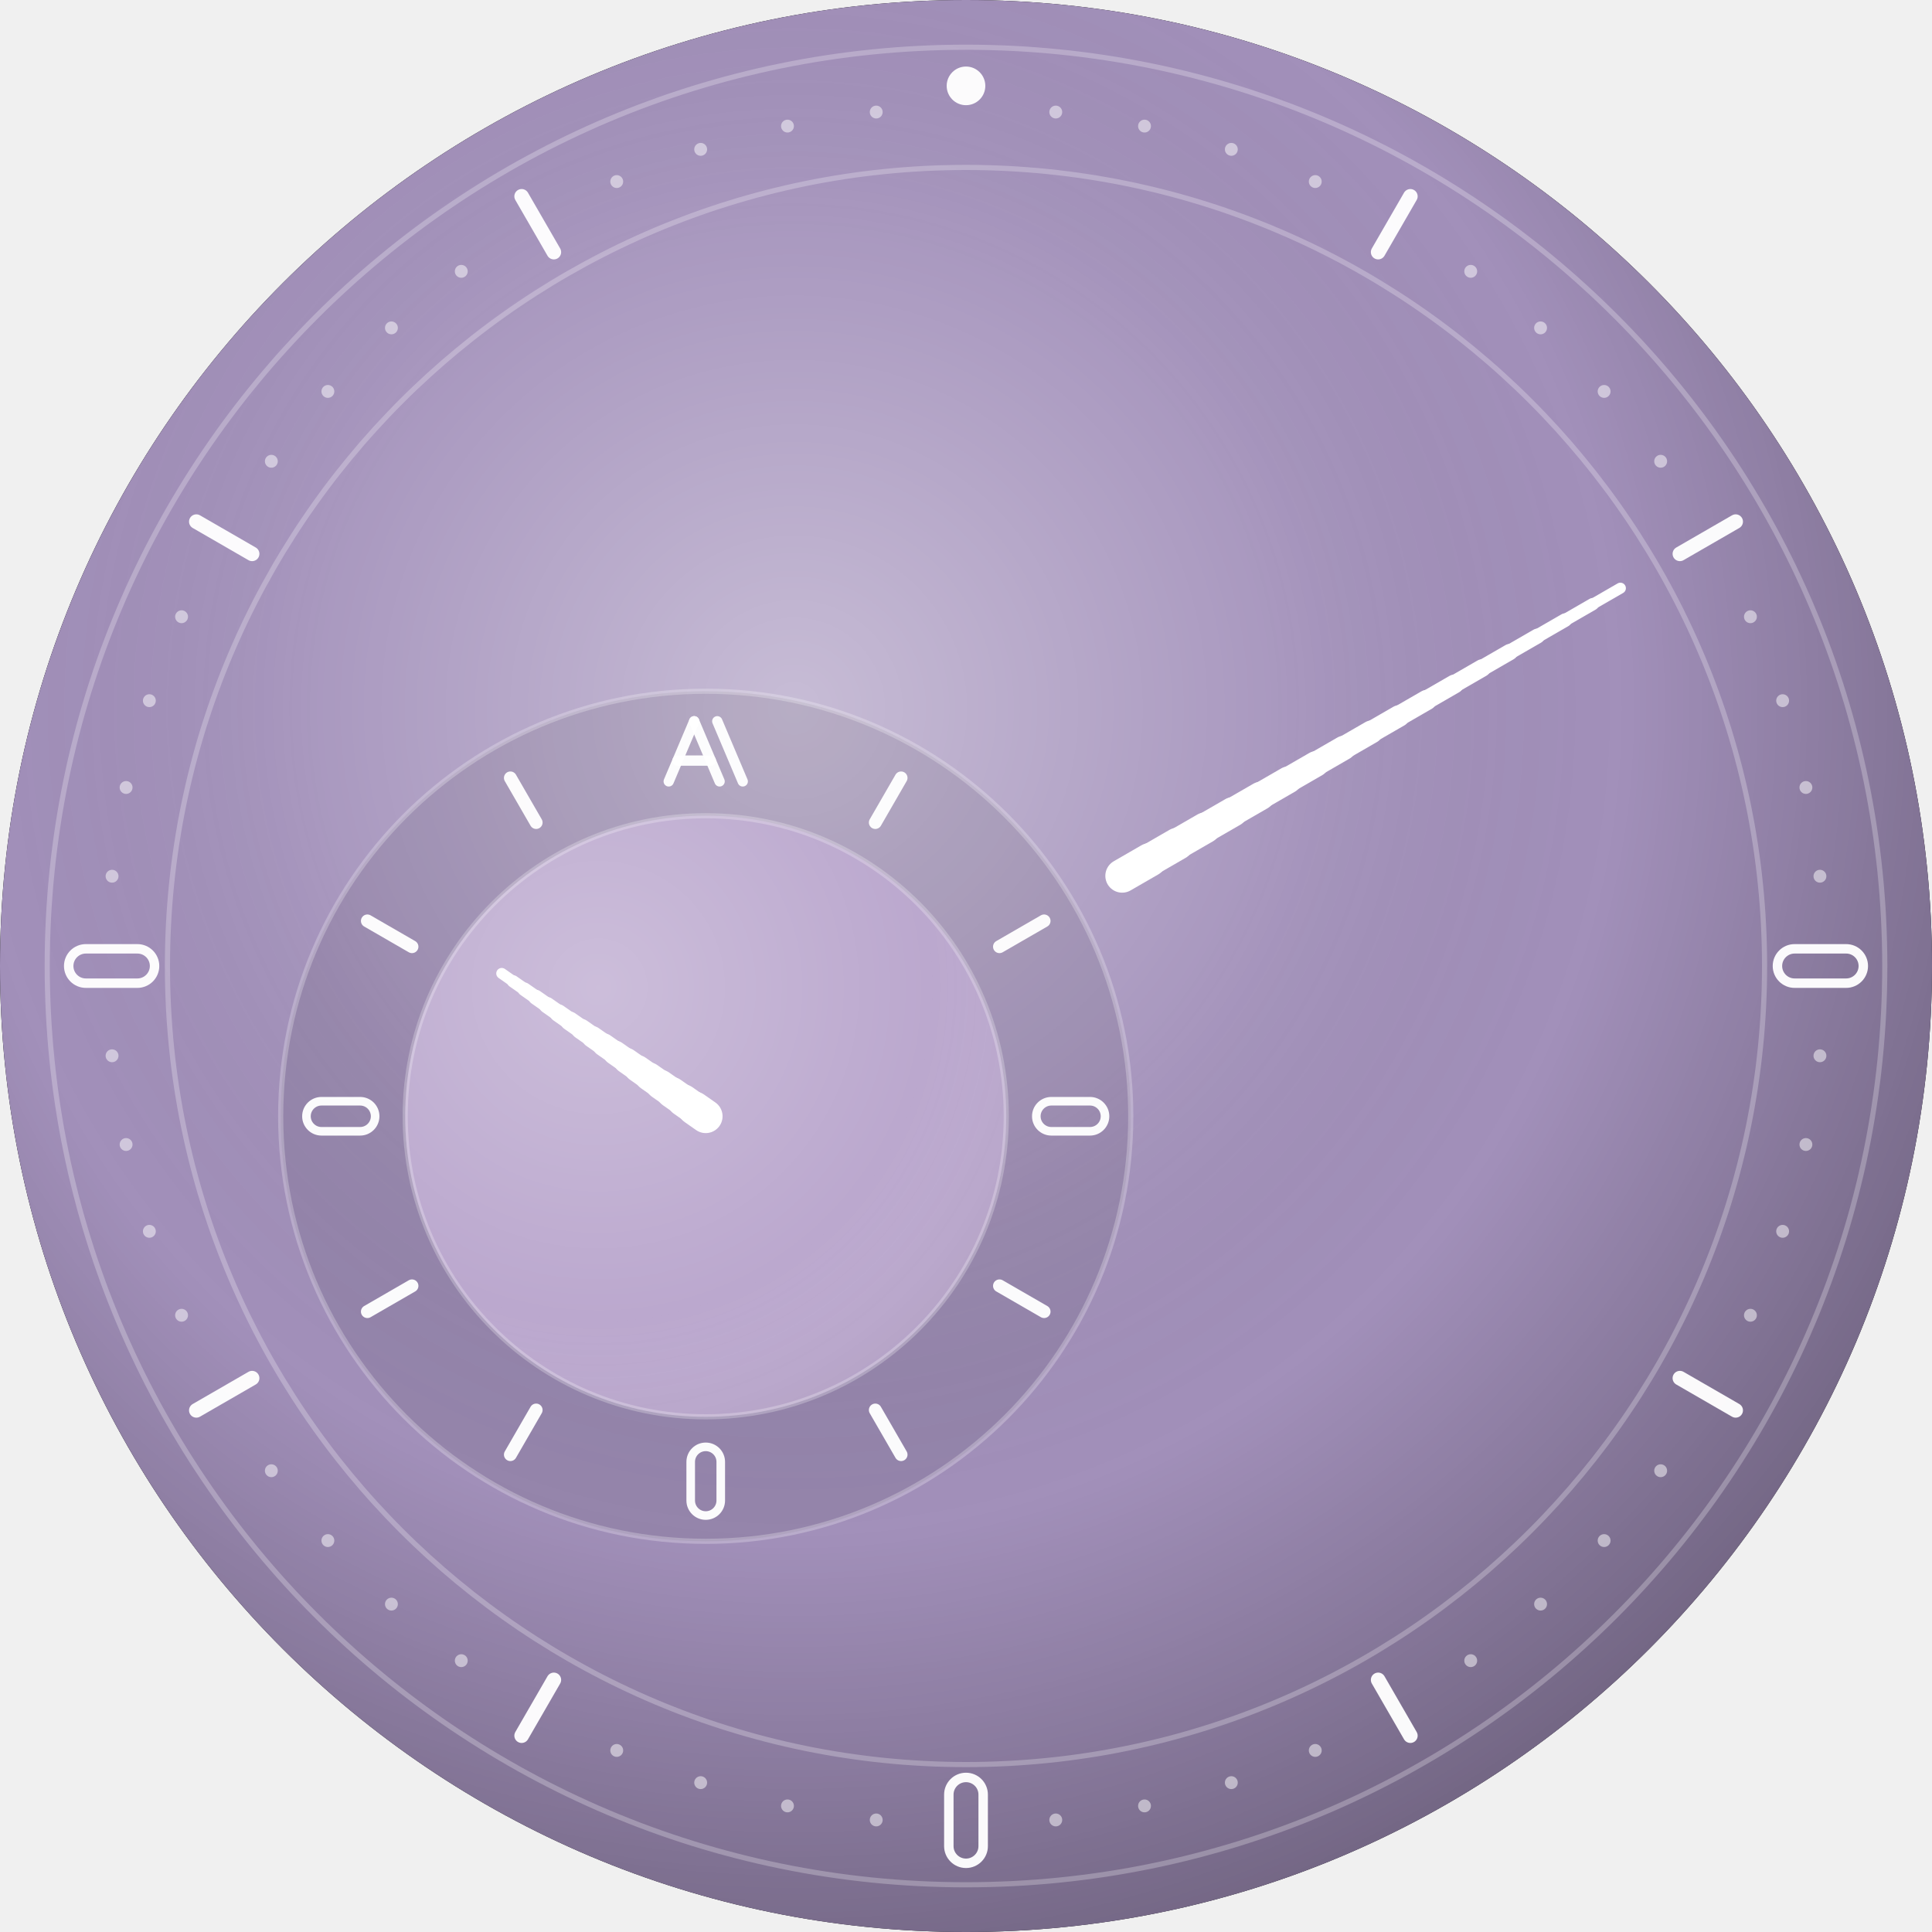
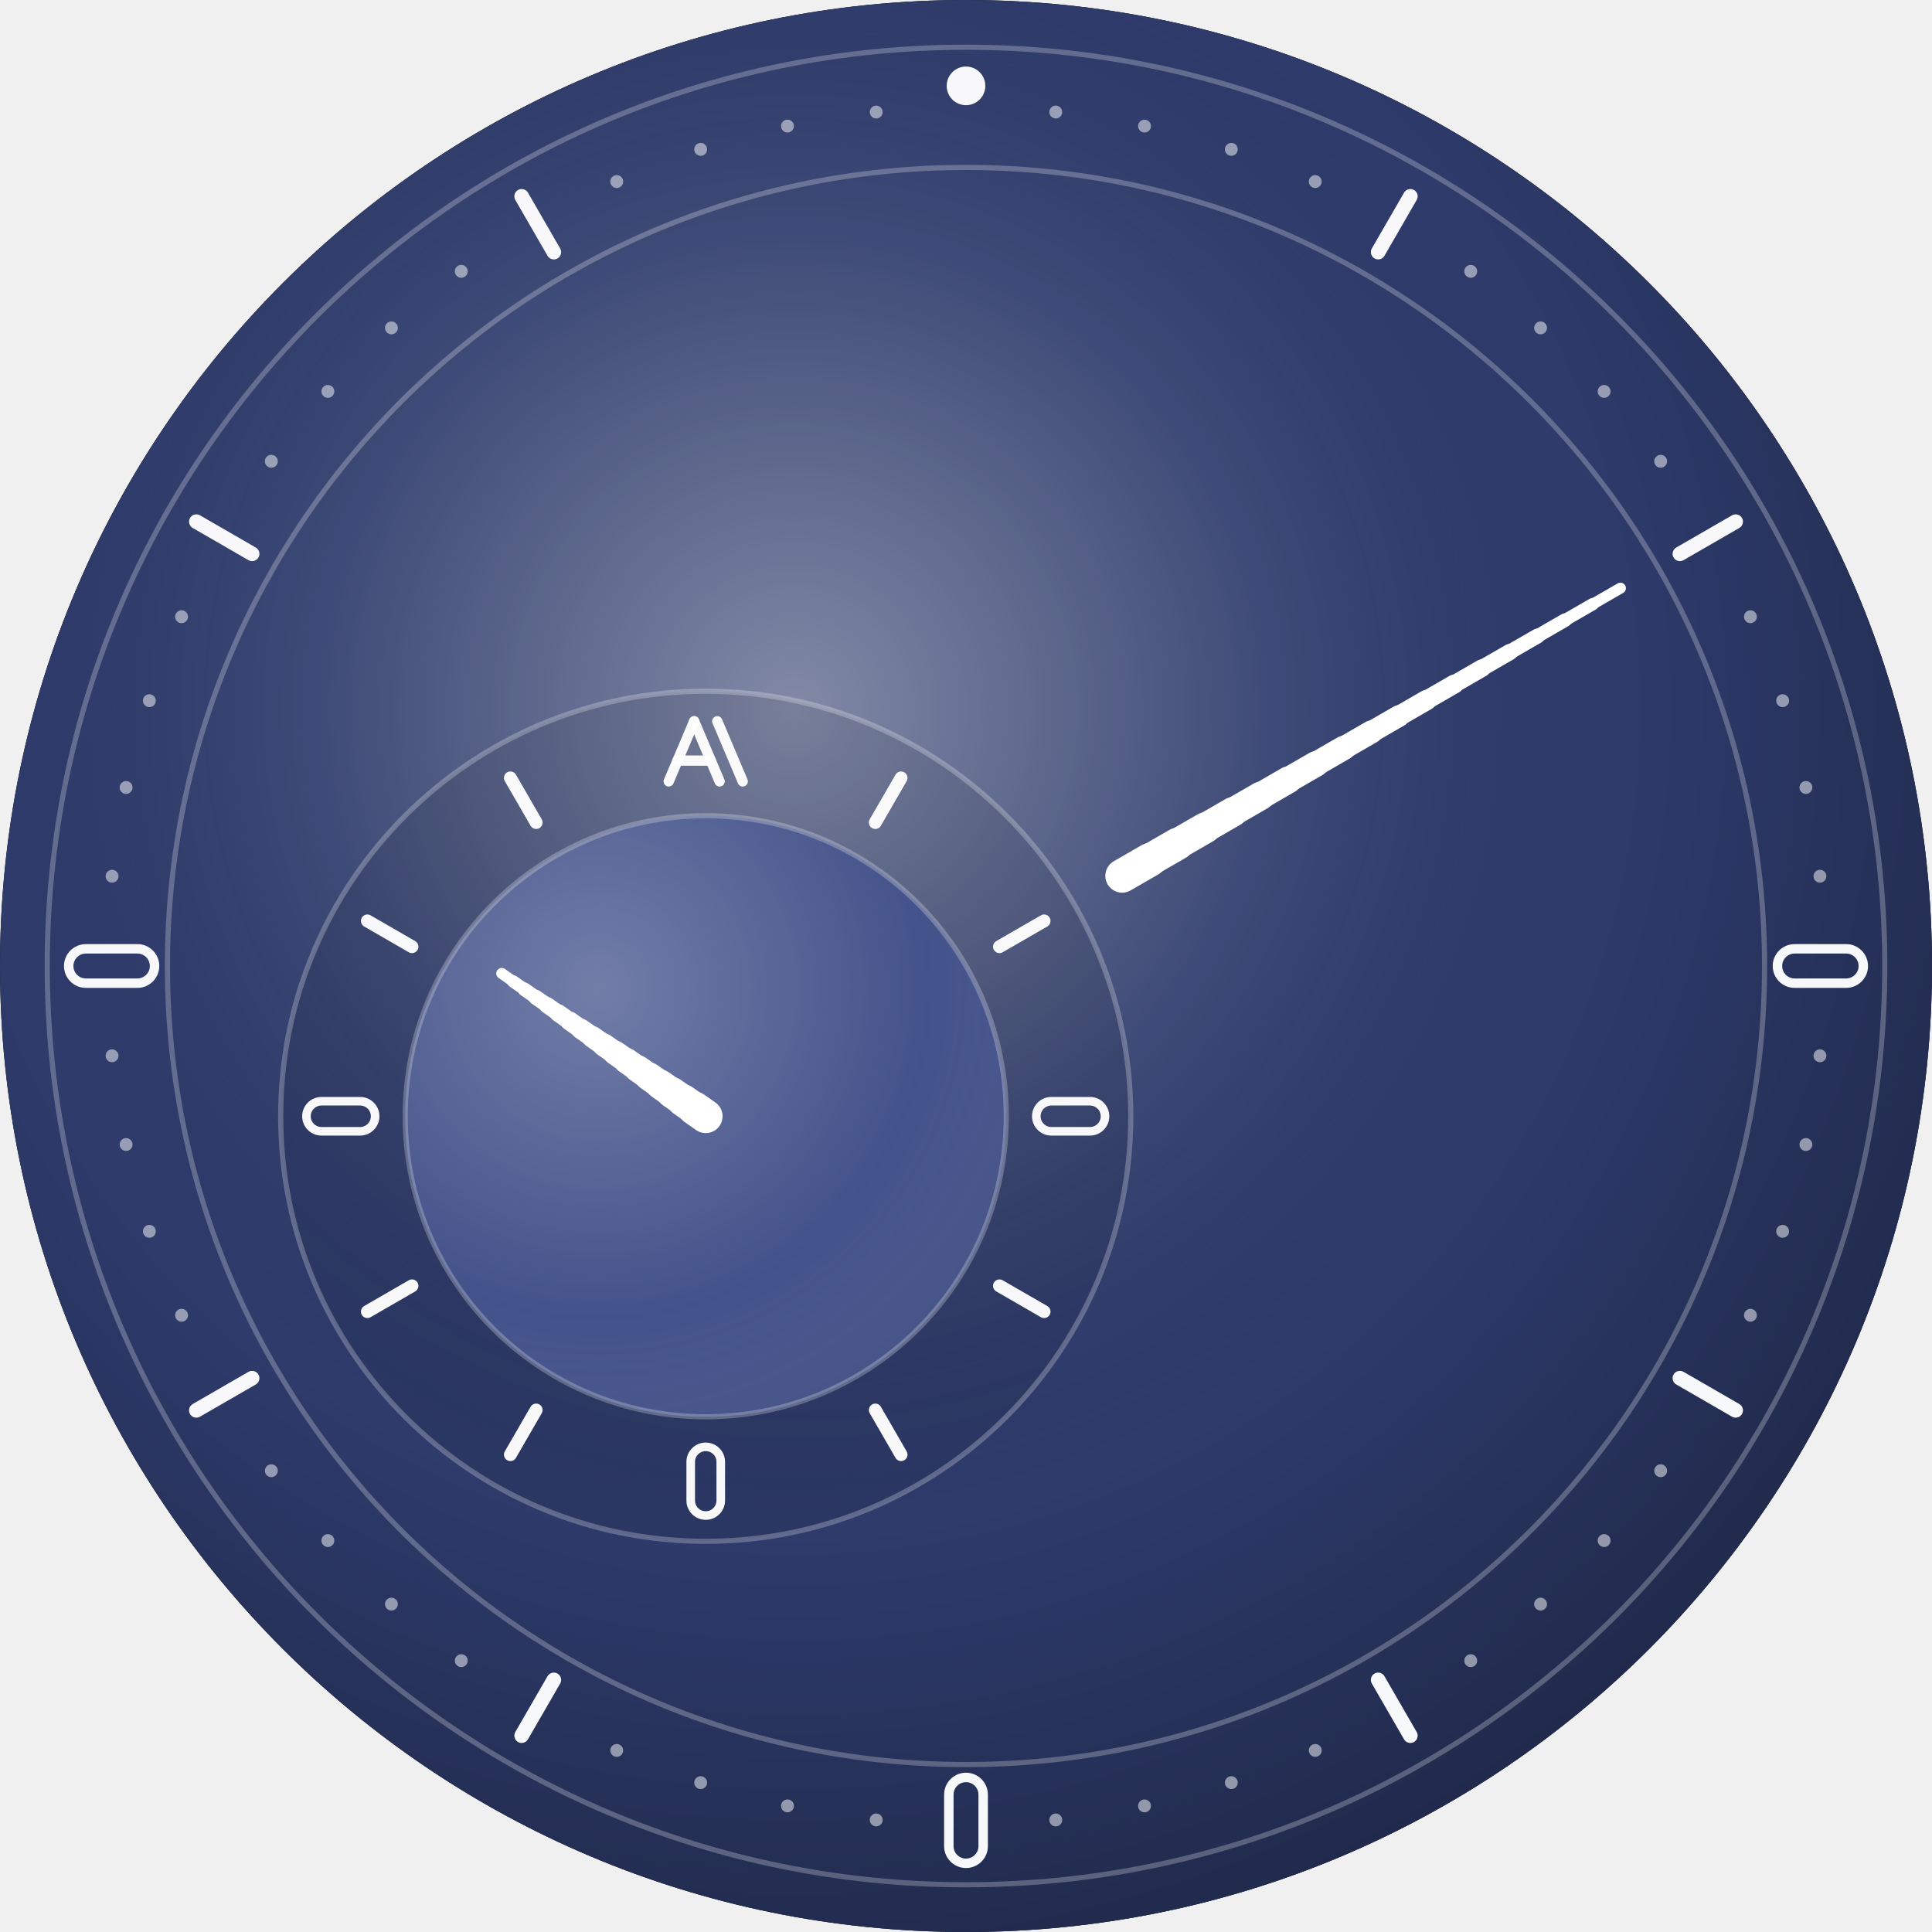
<svg xmlns="http://www.w3.org/2000/svg" viewBox="0 0 450 450" width="450" height="450">
  <defs>
-     <radialGradient id="g-dusk" gradientUnits="userSpaceOnUse" cx="185" cy="165" r="320">
+     <radialGradient id="g-classic-midnight" gradientUnits="userSpaceOnUse" cx="185" cy="165" r="320">
      <stop offset="0" stop-color="#FFFFFF" stop-opacity="0.400" />
      <stop offset="0.35" stop-color="#FFFFFF" stop-opacity="0.078" />
      <stop offset="0.6" stop-color="#000000" stop-opacity="0.000" />
      <stop offset="1" stop-color="#000000" stop-opacity="0.349" />
    </radialGradient>
-     <radialGradient id="s-dusk" gradientUnits="userSpaceOnUse" cx="75" cy="70" r="140">
+     <radialGradient id="s-classic-midnight" gradientUnits="userSpaceOnUse" cx="75" cy="70" r="140">
      <stop offset="0" stop-color="#FFFFFF" stop-opacity="0.251" />
      <stop offset="0.55" stop-color="#FFFFFF" stop-opacity="0.000" />
      <stop offset="1" stop-color="#000000" stop-opacity="0.149" />
    </radialGradient>
-     <clipPath id="c-dusk">
+     <clipPath id="c-classic-midnight">
      <circle cx="225.0" cy="225.0" r="225.0" />
    </clipPath>
  </defs>
-   <g clip-path="url(#c-dusk)">
+   <g clip-path="url(#c-classic-midnight)">
    <rect width="450" height="450" fill="#000" />
-     <circle cx="225.0" cy="225.0" r="225.0" fill="#A290BA" />
-     <circle cx="225.0" cy="225.0" r="225.0" fill="url(#g-dusk)" />
-     <circle cx="225.0" cy="225.0" r="214" fill="none" stroke="#fff" stroke-opacity="0.25" stroke-width="1.2" />
-     <circle cx="225.0" cy="225.0" r="186" fill="none" stroke="#fff" stroke-opacity="0.25" stroke-width="1.2" />
+     <circle cx="225" cy="225" r="225" fill="#2E3B6B" fill-opacity="1.000" />
+     <circle cx="225" cy="225" r="225" fill="url(#g-classic-midnight)" />
+     <circle cx="225.0" cy="225.0" r="214" fill="none" stroke="#FFFFFF" stroke-opacity="0.251" stroke-width="1.2" />
+     <circle cx="225.0" cy="225.0" r="186" fill="none" stroke="#FFFFFF" stroke-opacity="0.251" stroke-width="1.2" />
    <circle cx="225" cy="20" r="4.5" fill="#FFFFFF" fill-opacity="0.961" />
    <circle cx="245.91" cy="26.1" r="1.5" fill="#FFFFFF" fill-opacity="0.502" />
    <circle cx="266.58" cy="29.37" r="1.5" fill="#FFFFFF" fill-opacity="0.502" />
    <circle cx="286.8" cy="34.79" r="1.5" fill="#FFFFFF" fill-opacity="0.502" />
    <circle cx="306.35" cy="42.29" r="1.5" fill="#FFFFFF" fill-opacity="0.502" />
    <line x1="321" y1="58.72" x2="328.5" y2="45.73" stroke="#FFFFFF" stroke-opacity="0.961" stroke-width="3.4" stroke-linecap="round" />
    <circle cx="342.56" cy="63.2" r="1.5" fill="#FFFFFF" fill-opacity="0.502" />
    <circle cx="358.83" cy="76.37" r="1.5" fill="#FFFFFF" fill-opacity="0.502" />
    <circle cx="373.63" cy="91.17" r="1.5" fill="#FFFFFF" fill-opacity="0.502" />
    <circle cx="386.8" cy="107.44" r="1.5" fill="#FFFFFF" fill-opacity="0.502" />
    <line x1="391.28" y1="129" x2="404.27" y2="121.5" stroke="#FFFFFF" stroke-opacity="0.961" stroke-width="3.4" stroke-linecap="round" />
    <circle cx="407.71" cy="143.65" r="1.5" fill="#FFFFFF" fill-opacity="0.502" />
    <circle cx="415.21" cy="163.2" r="1.5" fill="#FFFFFF" fill-opacity="0.502" />
    <circle cx="420.63" cy="183.42" r="1.5" fill="#FFFFFF" fill-opacity="0.502" />
    <circle cx="423.9" cy="204.09" r="1.5" fill="#FFFFFF" fill-opacity="0.502" />
    <rect x="221" y="16" width="8" height="20" rx="4.0" fill="none" stroke="#FFFFFF" stroke-opacity="0.961" stroke-width="2.2" transform="rotate(90 225 225)" />
    <circle cx="423.9" cy="245.91" r="1.5" fill="#FFFFFF" fill-opacity="0.502" />
    <circle cx="420.63" cy="266.58" r="1.5" fill="#FFFFFF" fill-opacity="0.502" />
    <circle cx="415.21" cy="286.8" r="1.5" fill="#FFFFFF" fill-opacity="0.502" />
    <circle cx="407.71" cy="306.35" r="1.5" fill="#FFFFFF" fill-opacity="0.502" />
    <line x1="391.28" y1="321" x2="404.27" y2="328.5" stroke="#FFFFFF" stroke-opacity="0.961" stroke-width="3.4" stroke-linecap="round" />
    <circle cx="386.8" cy="342.56" r="1.5" fill="#FFFFFF" fill-opacity="0.502" />
    <circle cx="373.63" cy="358.83" r="1.5" fill="#FFFFFF" fill-opacity="0.502" />
    <circle cx="358.83" cy="373.63" r="1.5" fill="#FFFFFF" fill-opacity="0.502" />
    <circle cx="342.56" cy="386.8" r="1.5" fill="#FFFFFF" fill-opacity="0.502" />
    <line x1="321" y1="391.28" x2="328.5" y2="404.27" stroke="#FFFFFF" stroke-opacity="0.961" stroke-width="3.4" stroke-linecap="round" />
    <circle cx="306.35" cy="407.71" r="1.5" fill="#FFFFFF" fill-opacity="0.502" />
    <circle cx="286.8" cy="415.21" r="1.5" fill="#FFFFFF" fill-opacity="0.502" />
    <circle cx="266.58" cy="420.63" r="1.5" fill="#FFFFFF" fill-opacity="0.502" />
    <circle cx="245.91" cy="423.9" r="1.5" fill="#FFFFFF" fill-opacity="0.502" />
    <rect x="221" y="16" width="8" height="20" rx="4.0" fill="none" stroke="#FFFFFF" stroke-opacity="0.961" stroke-width="2.2" transform="rotate(180 225 225)" />
    <circle cx="204.09" cy="423.9" r="1.5" fill="#FFFFFF" fill-opacity="0.502" />
    <circle cx="183.42" cy="420.63" r="1.5" fill="#FFFFFF" fill-opacity="0.502" />
    <circle cx="163.2" cy="415.21" r="1.5" fill="#FFFFFF" fill-opacity="0.502" />
    <circle cx="143.65" cy="407.71" r="1.5" fill="#FFFFFF" fill-opacity="0.502" />
    <line x1="129" y1="391.28" x2="121.5" y2="404.27" stroke="#FFFFFF" stroke-opacity="0.961" stroke-width="3.4" stroke-linecap="round" />
    <circle cx="107.44" cy="386.8" r="1.5" fill="#FFFFFF" fill-opacity="0.502" />
    <circle cx="91.17" cy="373.63" r="1.5" fill="#FFFFFF" fill-opacity="0.502" />
    <circle cx="76.37" cy="358.83" r="1.5" fill="#FFFFFF" fill-opacity="0.502" />
    <circle cx="63.2" cy="342.56" r="1.5" fill="#FFFFFF" fill-opacity="0.502" />
    <line x1="58.72" y1="321" x2="45.73" y2="328.5" stroke="#FFFFFF" stroke-opacity="0.961" stroke-width="3.4" stroke-linecap="round" />
    <circle cx="42.29" cy="306.35" r="1.5" fill="#FFFFFF" fill-opacity="0.502" />
    <circle cx="34.79" cy="286.8" r="1.5" fill="#FFFFFF" fill-opacity="0.502" />
    <circle cx="29.37" cy="266.58" r="1.5" fill="#FFFFFF" fill-opacity="0.502" />
    <circle cx="26.1" cy="245.91" r="1.5" fill="#FFFFFF" fill-opacity="0.502" />
    <rect x="221" y="16" width="8" height="20" rx="4.0" fill="none" stroke="#FFFFFF" stroke-opacity="0.961" stroke-width="2.2" transform="rotate(270 225 225)" />
    <circle cx="26.1" cy="204.09" r="1.5" fill="#FFFFFF" fill-opacity="0.502" />
    <circle cx="29.37" cy="183.42" r="1.5" fill="#FFFFFF" fill-opacity="0.502" />
    <circle cx="34.79" cy="163.2" r="1.5" fill="#FFFFFF" fill-opacity="0.502" />
    <circle cx="42.29" cy="143.65" r="1.5" fill="#FFFFFF" fill-opacity="0.502" />
    <line x1="58.72" y1="129" x2="45.73" y2="121.5" stroke="#FFFFFF" stroke-opacity="0.961" stroke-width="3.4" stroke-linecap="round" />
    <circle cx="63.2" cy="107.44" r="1.5" fill="#FFFFFF" fill-opacity="0.502" />
    <circle cx="76.37" cy="91.17" r="1.5" fill="#FFFFFF" fill-opacity="0.502" />
    <circle cx="91.17" cy="76.37" r="1.5" fill="#FFFFFF" fill-opacity="0.502" />
    <circle cx="107.44" cy="63.2" r="1.5" fill="#FFFFFF" fill-opacity="0.502" />
    <line x1="129" y1="58.72" x2="121.5" y2="45.73" stroke="#FFFFFF" stroke-opacity="0.961" stroke-width="3.4" stroke-linecap="round" />
    <circle cx="143.65" cy="42.29" r="1.5" fill="#FFFFFF" fill-opacity="0.502" />
    <circle cx="163.2" cy="34.79" r="1.5" fill="#FFFFFF" fill-opacity="0.502" />
    <circle cx="183.42" cy="29.37" r="1.5" fill="#FFFFFF" fill-opacity="0.502" />
    <circle cx="204.09" cy="26.1" r="1.5" fill="#FFFFFF" fill-opacity="0.502" />
    <g transform="rotate(60 225.0 225.0)">
-       <g>
-         <line x1="225" y1="183" x2="225" y2="175.56" stroke="#fff" stroke-width="7.84" stroke-linecap="round" />
-         <line x1="225" y1="175.56" x2="225" y2="168.11" stroke="#fff" stroke-width="7.53" stroke-linecap="round" />
-         <line x1="225" y1="168.11" x2="225" y2="160.67" stroke="#fff" stroke-width="7.22" stroke-linecap="round" />
-         <line x1="225" y1="160.67" x2="225" y2="153.22" stroke="#fff" stroke-width="6.91" stroke-linecap="round" />
-         <line x1="225" y1="153.22" x2="225" y2="145.78" stroke="#fff" stroke-width="6.6" stroke-linecap="round" />
-         <line x1="225" y1="145.78" x2="225" y2="138.33" stroke="#fff" stroke-width="6.29" stroke-linecap="round" />
-         <line x1="225" y1="138.33" x2="225" y2="130.89" stroke="#fff" stroke-width="5.98" stroke-linecap="round" />
-         <line x1="225" y1="130.89" x2="225" y2="123.44" stroke="#fff" stroke-width="5.67" stroke-linecap="round" />
-         <line x1="225" y1="123.44" x2="225" y2="116" stroke="#fff" stroke-width="5.36" stroke-linecap="round" />
-         <line x1="225" y1="116" x2="225" y2="108.56" stroke="#fff" stroke-width="5.04" stroke-linecap="round" />
-         <line x1="225" y1="108.56" x2="225" y2="101.11" stroke="#fff" stroke-width="4.73" stroke-linecap="round" />
-         <line x1="225" y1="101.11" x2="225" y2="93.67" stroke="#fff" stroke-width="4.42" stroke-linecap="round" />
-         <line x1="225" y1="93.67" x2="225" y2="86.22" stroke="#fff" stroke-width="4.11" stroke-linecap="round" />
-         <line x1="225" y1="86.22" x2="225" y2="78.78" stroke="#fff" stroke-width="3.8" stroke-linecap="round" />
-         <line x1="225" y1="78.78" x2="225" y2="71.33" stroke="#fff" stroke-width="3.49" stroke-linecap="round" />
-         <line x1="225" y1="71.33" x2="225" y2="63.89" stroke="#fff" stroke-width="3.18" stroke-linecap="round" />
-         <line x1="225" y1="63.89" x2="225" y2="56.44" stroke="#fff" stroke-width="2.87" stroke-linecap="round" />
-         <line x1="225" y1="56.44" x2="225" y2="49" stroke="#fff" stroke-width="2.56" stroke-linecap="round" />
-       </g>
+       <line x1="225" y1="183" x2="225" y2="175.56" stroke="#FFFFFF" stroke-opacity="1.000" stroke-width="7.84" stroke-linecap="round" />
+       <line x1="225" y1="175.56" x2="225" y2="168.11" stroke="#FFFFFF" stroke-opacity="1.000" stroke-width="7.53" stroke-linecap="round" />
+       <line x1="225" y1="168.11" x2="225" y2="160.67" stroke="#FFFFFF" stroke-opacity="1.000" stroke-width="7.22" stroke-linecap="round" />
+       <line x1="225" y1="160.67" x2="225" y2="153.22" stroke="#FFFFFF" stroke-opacity="1.000" stroke-width="6.91" stroke-linecap="round" />
+       <line x1="225" y1="153.22" x2="225" y2="145.78" stroke="#FFFFFF" stroke-opacity="1.000" stroke-width="6.6" stroke-linecap="round" />
+       <line x1="225" y1="145.78" x2="225" y2="138.33" stroke="#FFFFFF" stroke-opacity="1.000" stroke-width="6.29" stroke-linecap="round" />
+       <line x1="225" y1="138.33" x2="225" y2="130.89" stroke="#FFFFFF" stroke-opacity="1.000" stroke-width="5.98" stroke-linecap="round" />
+       <line x1="225" y1="130.89" x2="225" y2="123.44" stroke="#FFFFFF" stroke-opacity="1.000" stroke-width="5.67" stroke-linecap="round" />
+       <line x1="225" y1="123.44" x2="225" y2="116" stroke="#FFFFFF" stroke-opacity="1.000" stroke-width="5.36" stroke-linecap="round" />
+       <line x1="225" y1="116" x2="225" y2="108.56" stroke="#FFFFFF" stroke-opacity="1.000" stroke-width="5.04" stroke-linecap="round" />
+       <line x1="225" y1="108.56" x2="225" y2="101.11" stroke="#FFFFFF" stroke-opacity="1.000" stroke-width="4.73" stroke-linecap="round" />
+       <line x1="225" y1="101.11" x2="225" y2="93.67" stroke="#FFFFFF" stroke-opacity="1.000" stroke-width="4.42" stroke-linecap="round" />
+       <line x1="225" y1="93.67" x2="225" y2="86.22" stroke="#FFFFFF" stroke-opacity="1.000" stroke-width="4.11" stroke-linecap="round" />
+       <line x1="225" y1="86.22" x2="225" y2="78.78" stroke="#FFFFFF" stroke-opacity="1.000" stroke-width="3.8" stroke-linecap="round" />
+       <line x1="225" y1="78.78" x2="225" y2="71.33" stroke="#FFFFFF" stroke-opacity="1.000" stroke-width="3.49" stroke-linecap="round" />
+       <line x1="225" y1="71.33" x2="225" y2="63.89" stroke="#FFFFFF" stroke-opacity="1.000" stroke-width="3.18" stroke-linecap="round" />
+       <line x1="225" y1="63.89" x2="225" y2="56.44" stroke="#FFFFFF" stroke-opacity="1.000" stroke-width="2.87" stroke-linecap="round" />
+       <line x1="225" y1="56.44" x2="225" y2="49" stroke="#FFFFFF" stroke-opacity="1.000" stroke-width="2.56" stroke-linecap="round" />
      <g transform="translate(125 195) rotate(-60 100 100)">
-         <circle cx="100" cy="100" r="99" fill="#000" fill-opacity="0.08" stroke="#fff" stroke-opacity="0.25" stroke-width="1.2" />
-         <circle cx="100" cy="100" r="70" fill="#BBA8CE" />
-         <circle cx="100" cy="100" r="70" fill="url(#s-dusk)" stroke="#fff" stroke-opacity="0.25" stroke-width="1.2" />
-         <line x1="97.31" y1="8" x2="91.38" y2="22" stroke="#FFFFFF" stroke-opacity="0.961" stroke-width="2.4" stroke-linecap="round" />
-         <line x1="97.31" y1="8" x2="103.23" y2="22" stroke="#FFFFFF" stroke-opacity="0.961" stroke-width="2.4" stroke-linecap="round" />
-         <line x1="93.43" y1="17.15" x2="101.18" y2="17.15" stroke="#FFFFFF" stroke-opacity="0.961" stroke-width="2.4" stroke-linecap="round" />
-         <line x1="102.69" y1="8" x2="108.62" y2="22" stroke="#FFFFFF" stroke-opacity="0.961" stroke-width="2.4" stroke-linecap="round" />
+         <circle cx="100" cy="100" r="99" fill="#000000" fill-opacity="0.078" stroke="#FFFFFF" stroke-opacity="0.251" stroke-width="1.2" />
+         <circle cx="100" cy="100" r="70" fill="#43528A" fill-opacity="1.000" />
+         <circle cx="100" cy="100" r="70" fill="url(#s-classic-midnight)" />
+         <circle cx="100" cy="100" r="70" fill="none" stroke="#FFFFFF" stroke-opacity="0.251" stroke-width="1.2" />
        <line x1="139.5" y1="31.58" x2="145.5" y2="21.19" stroke="#FFFFFF" stroke-opacity="0.961" stroke-width="3" stroke-linecap="round" />
        <line x1="168.42" y1="60.5" x2="178.81" y2="54.5" stroke="#FFFFFF" stroke-opacity="0.961" stroke-width="3" stroke-linecap="round" />
        <rect x="96.5" y="7" width="7" height="16" rx="3.5" fill="none" stroke="#FFFFFF" stroke-opacity="0.961" stroke-width="2" transform="rotate(90 100 100)" />
        <line x1="168.42" y1="139.5" x2="178.81" y2="145.5" stroke="#FFFFFF" stroke-opacity="0.961" stroke-width="3" stroke-linecap="round" />
        <line x1="139.5" y1="168.42" x2="145.5" y2="178.81" stroke="#FFFFFF" stroke-opacity="0.961" stroke-width="3" stroke-linecap="round" />
        <rect x="96.5" y="7" width="7" height="16" rx="3.5" fill="none" stroke="#FFFFFF" stroke-opacity="0.961" stroke-width="2" transform="rotate(180 100 100)" />
        <line x1="60.5" y1="168.42" x2="54.5" y2="178.81" stroke="#FFFFFF" stroke-opacity="0.961" stroke-width="3" stroke-linecap="round" />
        <line x1="31.58" y1="139.5" x2="21.19" y2="145.5" stroke="#FFFFFF" stroke-opacity="0.961" stroke-width="3" stroke-linecap="round" />
        <rect x="96.5" y="7" width="7" height="16" rx="3.5" fill="none" stroke="#FFFFFF" stroke-opacity="0.961" stroke-width="2" transform="rotate(270 100 100)" />
        <line x1="31.58" y1="60.5" x2="21.19" y2="54.5" stroke="#FFFFFF" stroke-opacity="0.961" stroke-width="3" stroke-linecap="round" />
        <line x1="60.5" y1="31.58" x2="54.5" y2="21.19" stroke="#FFFFFF" stroke-opacity="0.961" stroke-width="3" stroke-linecap="round" />
+         <line x1="97.31" y1="8" x2="91.38" y2="22" stroke="#FFFFFF" stroke-opacity="0.961" stroke-width="2.4" stroke-linecap="round" />
+         <line x1="97.31" y1="8" x2="103.23" y2="22" stroke="#FFFFFF" stroke-opacity="0.961" stroke-width="2.4" stroke-linecap="round" />
+         <line x1="93.43" y1="17.15" x2="101.18" y2="17.15" stroke="#FFFFFF" stroke-opacity="0.961" stroke-width="2.4" stroke-linecap="round" />
+         <line x1="102.69" y1="8" x2="108.62" y2="22" stroke="#FFFFFF" stroke-opacity="0.961" stroke-width="2.4" stroke-linecap="round" />
        <g transform="rotate(305 100 100)">
-           <line x1="100" y1="100" x2="100" y2="96.78" stroke="#fff" stroke-width="7.84" stroke-linecap="round" />
-           <line x1="100" y1="96.78" x2="100" y2="93.56" stroke="#fff" stroke-width="7.53" stroke-linecap="round" />
-           <line x1="100" y1="93.56" x2="100" y2="90.33" stroke="#fff" stroke-width="7.22" stroke-linecap="round" />
-           <line x1="100" y1="90.33" x2="100" y2="87.11" stroke="#fff" stroke-width="6.91" stroke-linecap="round" />
-           <line x1="100" y1="87.11" x2="100" y2="83.89" stroke="#fff" stroke-width="6.6" stroke-linecap="round" />
-           <line x1="100" y1="83.89" x2="100" y2="80.67" stroke="#fff" stroke-width="6.29" stroke-linecap="round" />
-           <line x1="100" y1="80.67" x2="100" y2="77.44" stroke="#fff" stroke-width="5.98" stroke-linecap="round" />
-           <line x1="100" y1="77.44" x2="100" y2="74.22" stroke="#fff" stroke-width="5.67" stroke-linecap="round" />
-           <line x1="100" y1="74.22" x2="100" y2="71" stroke="#fff" stroke-width="5.36" stroke-linecap="round" />
-           <line x1="100" y1="71" x2="100" y2="67.78" stroke="#fff" stroke-width="5.04" stroke-linecap="round" />
-           <line x1="100" y1="67.78" x2="100" y2="64.56" stroke="#fff" stroke-width="4.73" stroke-linecap="round" />
-           <line x1="100" y1="64.56" x2="100" y2="61.33" stroke="#fff" stroke-width="4.42" stroke-linecap="round" />
-           <line x1="100" y1="61.33" x2="100" y2="58.11" stroke="#fff" stroke-width="4.11" stroke-linecap="round" />
-           <line x1="100" y1="58.11" x2="100" y2="54.89" stroke="#fff" stroke-width="3.8" stroke-linecap="round" />
-           <line x1="100" y1="54.89" x2="100" y2="51.67" stroke="#fff" stroke-width="3.49" stroke-linecap="round" />
-           <line x1="100" y1="51.67" x2="100" y2="48.44" stroke="#fff" stroke-width="3.18" stroke-linecap="round" />
-           <line x1="100" y1="48.44" x2="100" y2="45.22" stroke="#fff" stroke-width="2.87" stroke-linecap="round" />
-           <line x1="100" y1="45.22" x2="100" y2="42" stroke="#fff" stroke-width="2.56" stroke-linecap="round" />
+           <line x1="100" y1="100" x2="100" y2="96.78" stroke="#FFFFFF" stroke-opacity="1.000" stroke-width="7.84" stroke-linecap="round" />
+           <line x1="100" y1="96.78" x2="100" y2="93.56" stroke="#FFFFFF" stroke-opacity="1.000" stroke-width="7.53" stroke-linecap="round" />
+           <line x1="100" y1="93.56" x2="100" y2="90.33" stroke="#FFFFFF" stroke-opacity="1.000" stroke-width="7.22" stroke-linecap="round" />
+           <line x1="100" y1="90.33" x2="100" y2="87.11" stroke="#FFFFFF" stroke-opacity="1.000" stroke-width="6.91" stroke-linecap="round" />
+           <line x1="100" y1="87.11" x2="100" y2="83.89" stroke="#FFFFFF" stroke-opacity="1.000" stroke-width="6.6" stroke-linecap="round" />
+           <line x1="100" y1="83.89" x2="100" y2="80.67" stroke="#FFFFFF" stroke-opacity="1.000" stroke-width="6.29" stroke-linecap="round" />
+           <line x1="100" y1="80.67" x2="100" y2="77.44" stroke="#FFFFFF" stroke-opacity="1.000" stroke-width="5.98" stroke-linecap="round" />
+           <line x1="100" y1="77.44" x2="100" y2="74.22" stroke="#FFFFFF" stroke-opacity="1.000" stroke-width="5.67" stroke-linecap="round" />
+           <line x1="100" y1="74.22" x2="100" y2="71" stroke="#FFFFFF" stroke-opacity="1.000" stroke-width="5.36" stroke-linecap="round" />
+           <line x1="100" y1="71" x2="100" y2="67.78" stroke="#FFFFFF" stroke-opacity="1.000" stroke-width="5.04" stroke-linecap="round" />
+           <line x1="100" y1="67.78" x2="100" y2="64.56" stroke="#FFFFFF" stroke-opacity="1.000" stroke-width="4.73" stroke-linecap="round" />
+           <line x1="100" y1="64.56" x2="100" y2="61.33" stroke="#FFFFFF" stroke-opacity="1.000" stroke-width="4.42" stroke-linecap="round" />
+           <line x1="100" y1="61.33" x2="100" y2="58.11" stroke="#FFFFFF" stroke-opacity="1.000" stroke-width="4.11" stroke-linecap="round" />
+           <line x1="100" y1="58.11" x2="100" y2="54.89" stroke="#FFFFFF" stroke-opacity="1.000" stroke-width="3.8" stroke-linecap="round" />
+           <line x1="100" y1="54.89" x2="100" y2="51.67" stroke="#FFFFFF" stroke-opacity="1.000" stroke-width="3.49" stroke-linecap="round" />
+           <line x1="100" y1="51.67" x2="100" y2="48.44" stroke="#FFFFFF" stroke-opacity="1.000" stroke-width="3.18" stroke-linecap="round" />
+           <line x1="100" y1="48.44" x2="100" y2="45.22" stroke="#FFFFFF" stroke-opacity="1.000" stroke-width="2.87" stroke-linecap="round" />
+           <line x1="100" y1="45.22" x2="100" y2="42" stroke="#FFFFFF" stroke-opacity="1.000" stroke-width="2.56" stroke-linecap="round" />
        </g>
      </g>
    </g>
  </g>
</svg>
